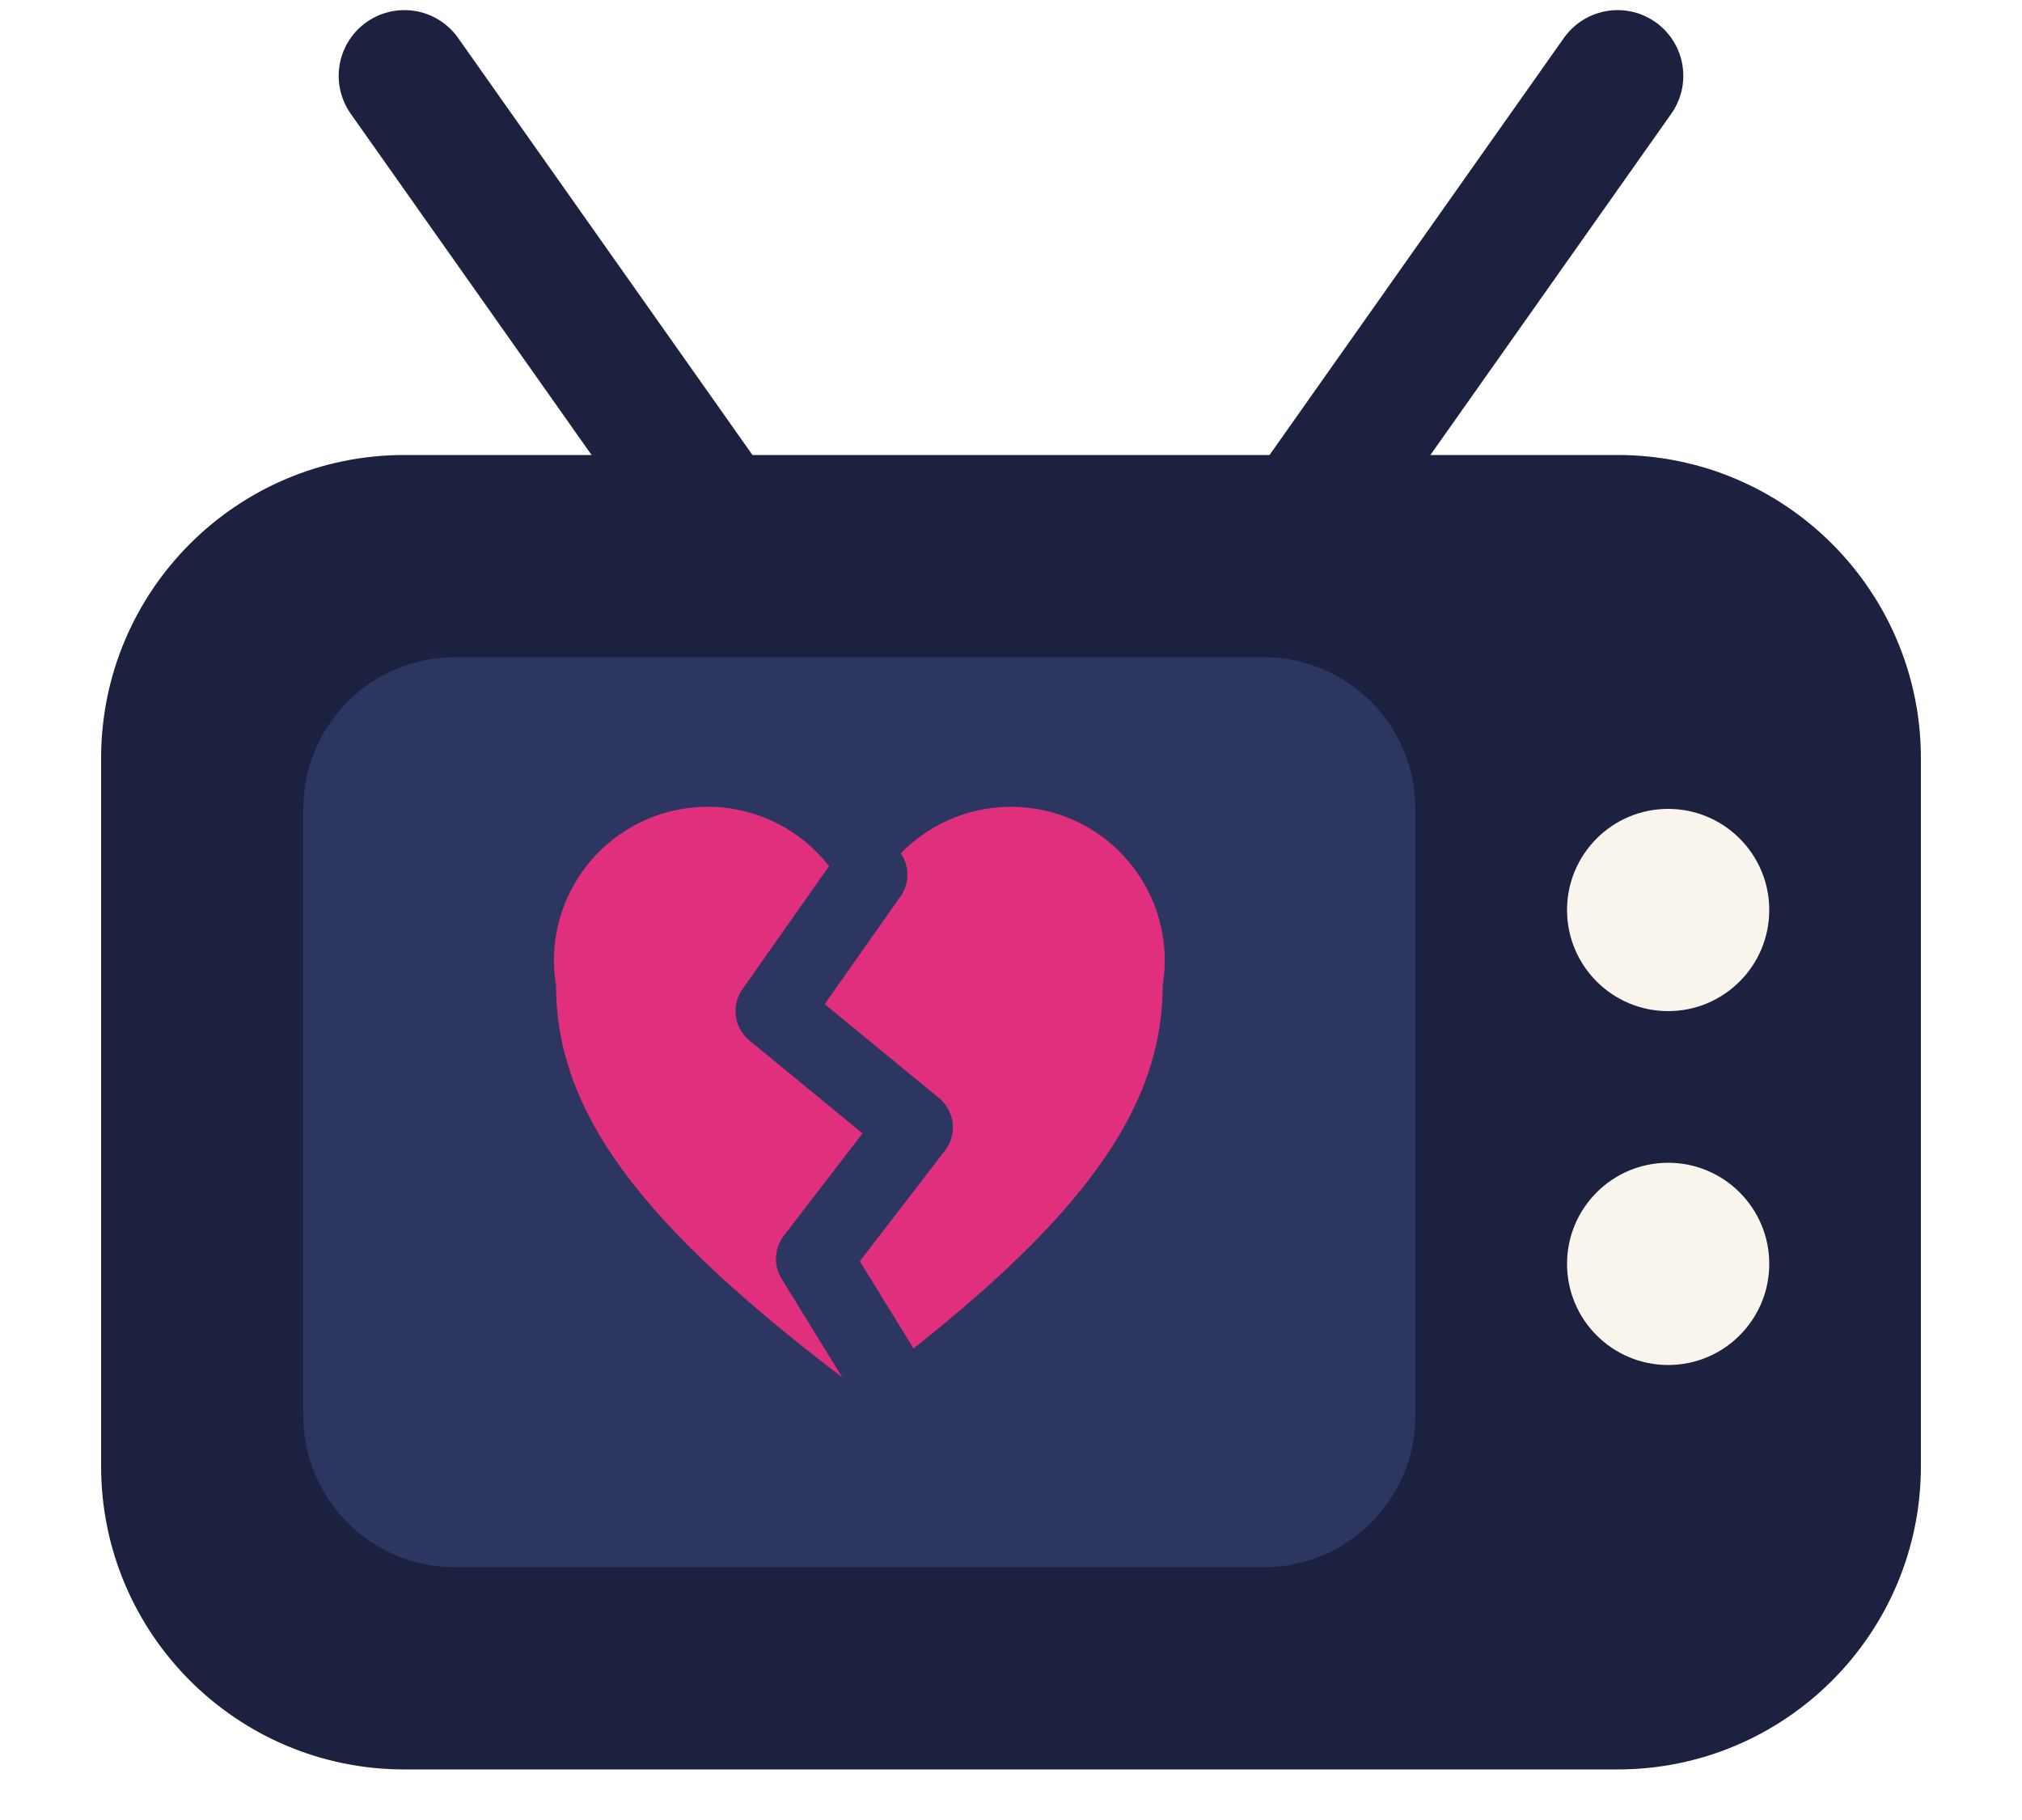
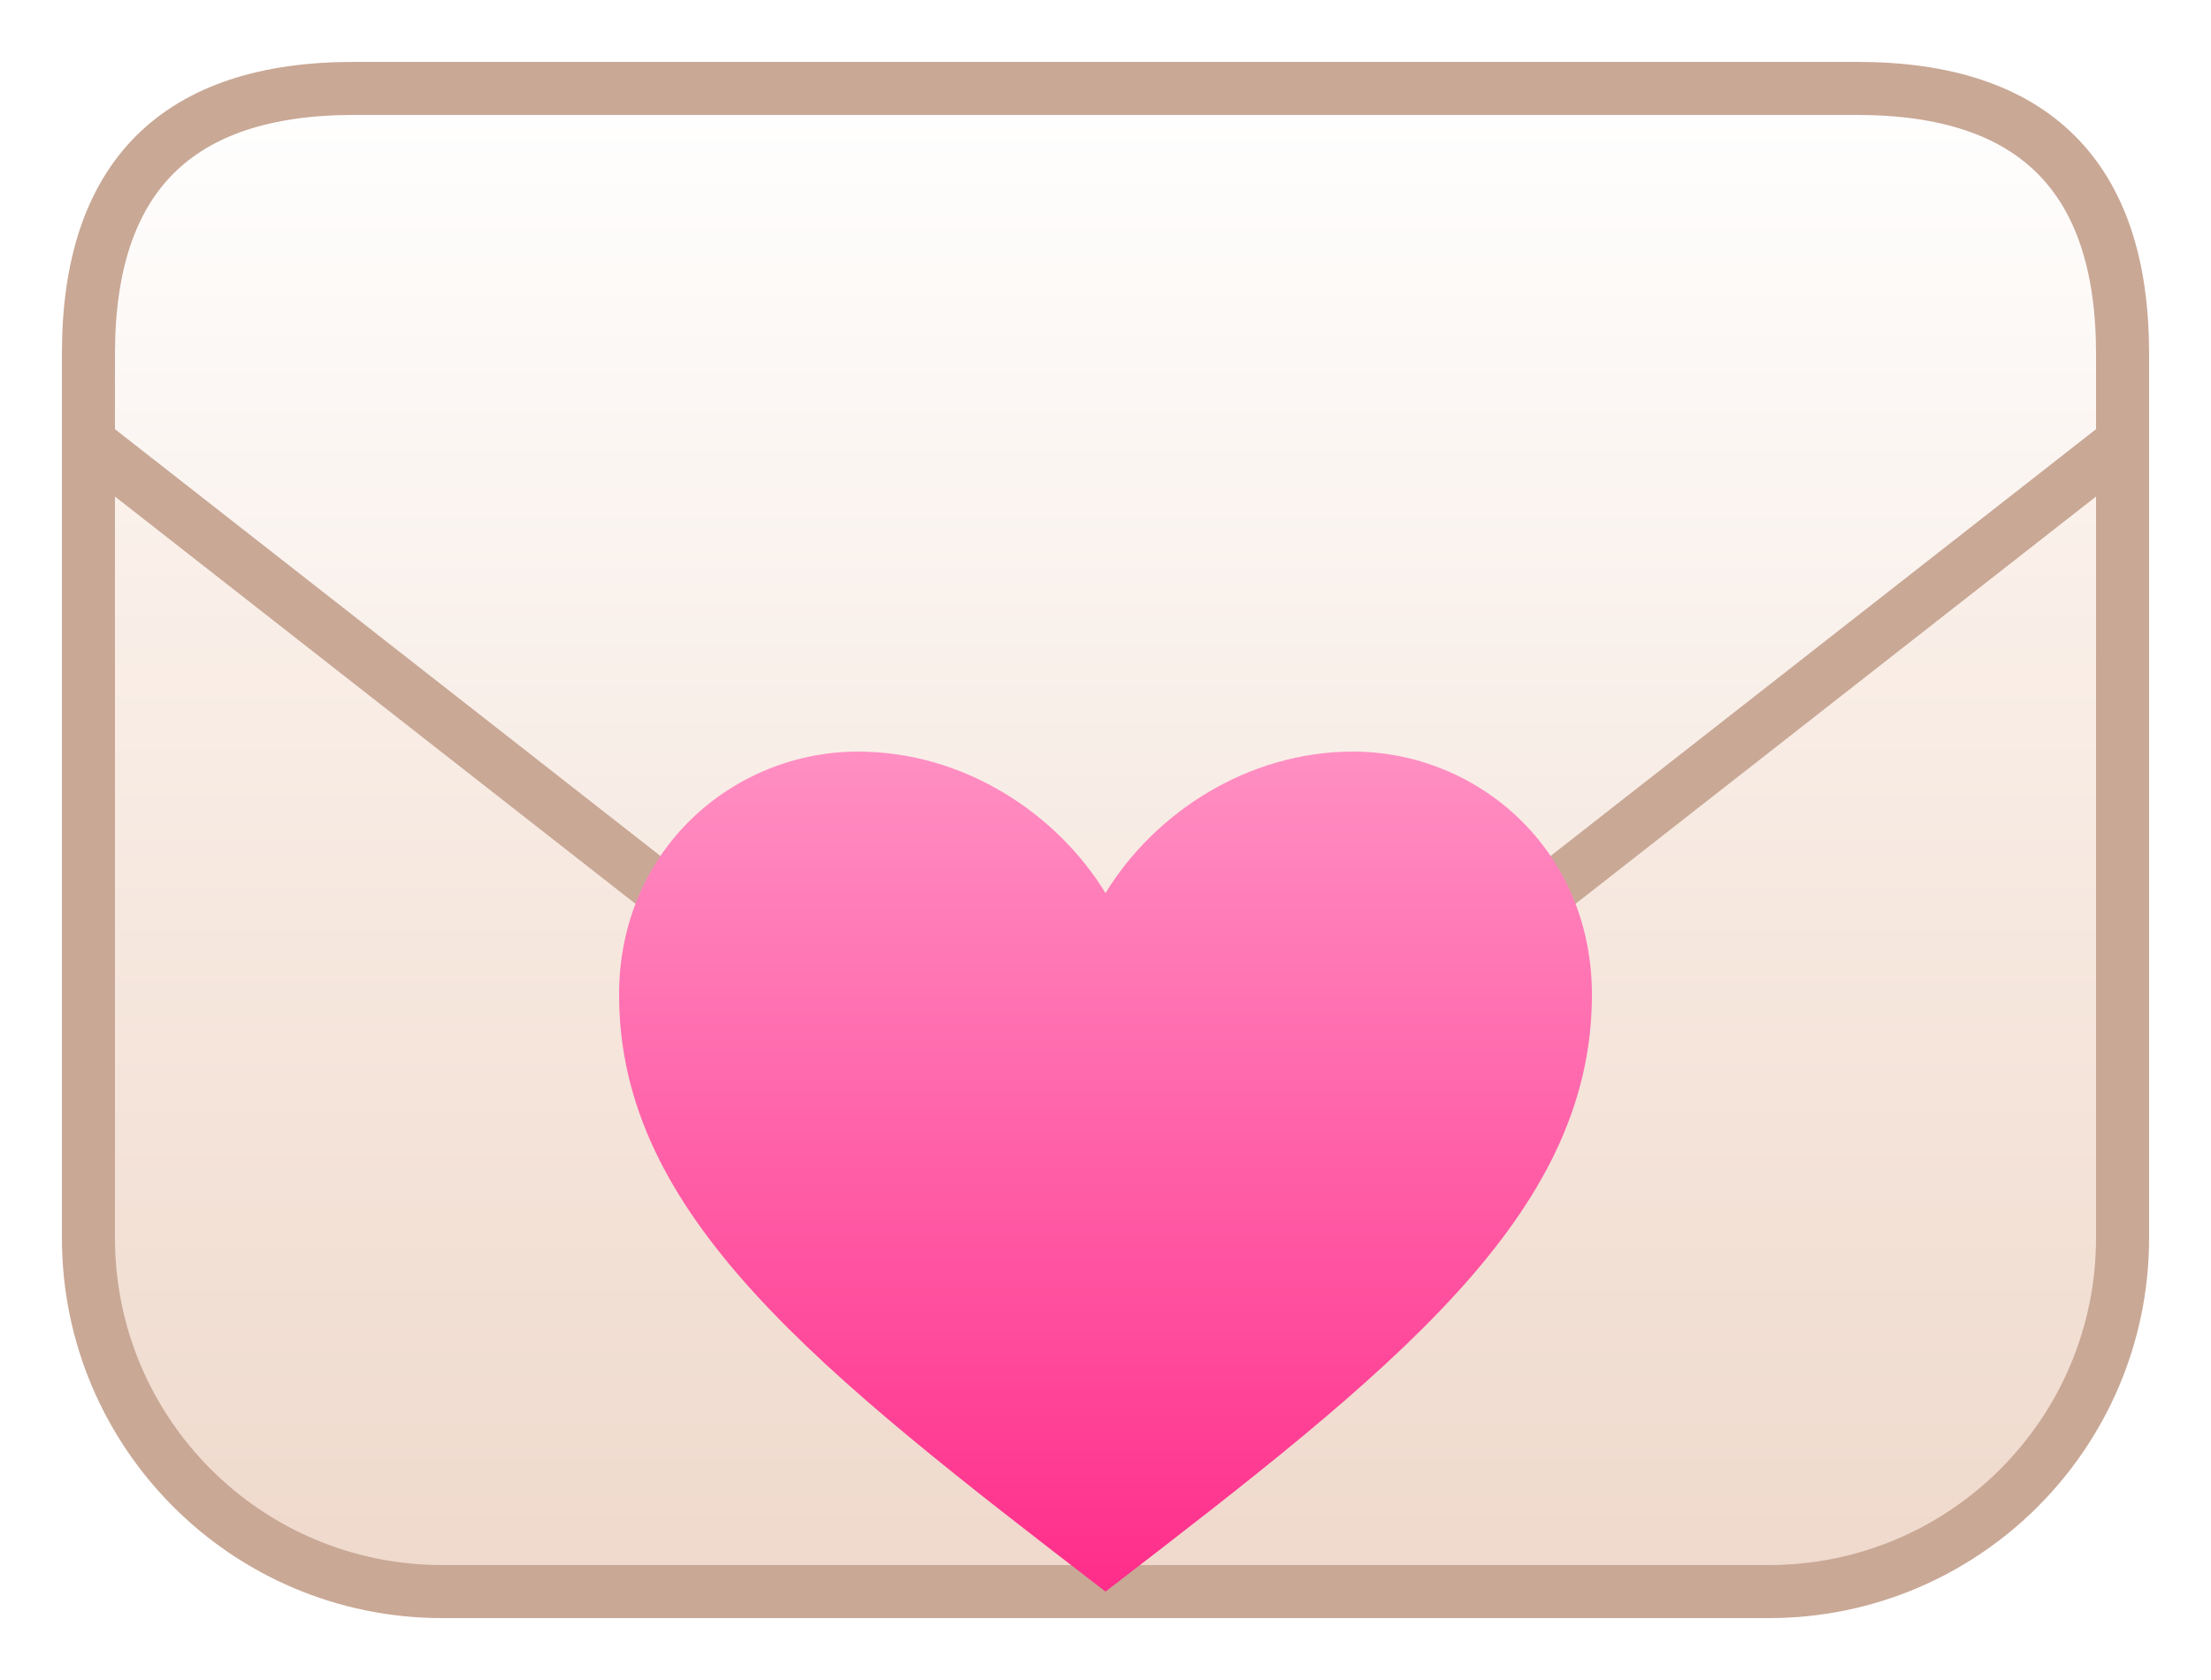
- <svg xmlns="http://www.w3.org/2000/svg" viewBox="0 0 40 36">
-   <path d="M14 10 8 1.5M26 10l6-8.5" fill="none" stroke="#1d2140" stroke-width="2.6" stroke-linecap="round" />
-   <rect x="2" y="9" width="36" height="26" rx="6" fill="#1d2140" />
-   <rect x="6" y="13" width="22" height="18" rx="3" fill="#2d3561" />
-   <path d="M17 27.5c-4-3-6-5.3-6-8a3 3 0 0 1 6-1 3 3 0 0 1 6 1c0 2.7-2 5-6 8Z" fill="#e0307d" />
-   <path d="M17.2 17.3l-1.9 2.7 2.8 2.3-2 2.6 1.6 2.6" fill="none" stroke="#2d3561" stroke-width="1.5" stroke-linejoin="round" stroke-linecap="round" />
-   <circle cx="33" cy="18" r="2" fill="#f9f5ec" />
-   <circle cx="33" cy="25" r="2" fill="#f9f5ec" />
+ <svg xmlns="http://www.w3.org/2000/svg" viewBox="13 14 50 38">
+   <defs>
+     <linearGradient id="e" x1="0" y1="0" x2="0" y2="1">
+       <stop offset="0" stop-color="#fffaf6" />
+       <stop offset="1" stop-color="#efd9cc" />
+     </linearGradient>
+     <linearGradient id="f" x1="0" y1="0" x2="0" y2="1">
+       <stop offset="0" stop-color="#fff" />
+       <stop offset="1" stop-color="#f3e1d6" />
+     </linearGradient>
+     <linearGradient id="h" x1="0" y1="0" x2="0" y2="1">
+       <stop offset="0" stop-color="#ff8fc3" />
+       <stop offset="1" stop-color="#ff2d8a" />
+     </linearGradient>
+   </defs>
+   <rect x="15" y="16" width="46" height="34" rx="8" fill="url(#e)" stroke="#c9a896" stroke-width="1.2" />
+   <path d="M15 22 Q15 16 21 16 L55 16 Q61 16 61 22 L61 24 L38 42 L15 24 Z" fill="url(#f)" stroke="#c9a896" stroke-width="1.2" stroke-linejoin="round" />
+   <path d="M38 50 C31.5 45 27 41.5 27 36.5 C27 33.2 29.6 31 32.4 31 C34.8 31 36.9 32.4 38 34.2 C39.1 32.4 41.2 31 43.6 31 C46.4 31 49 33.2 49 36.5 C49 41.5 44.5 45 38 50 Z" fill="url(#h)" />
</svg>
